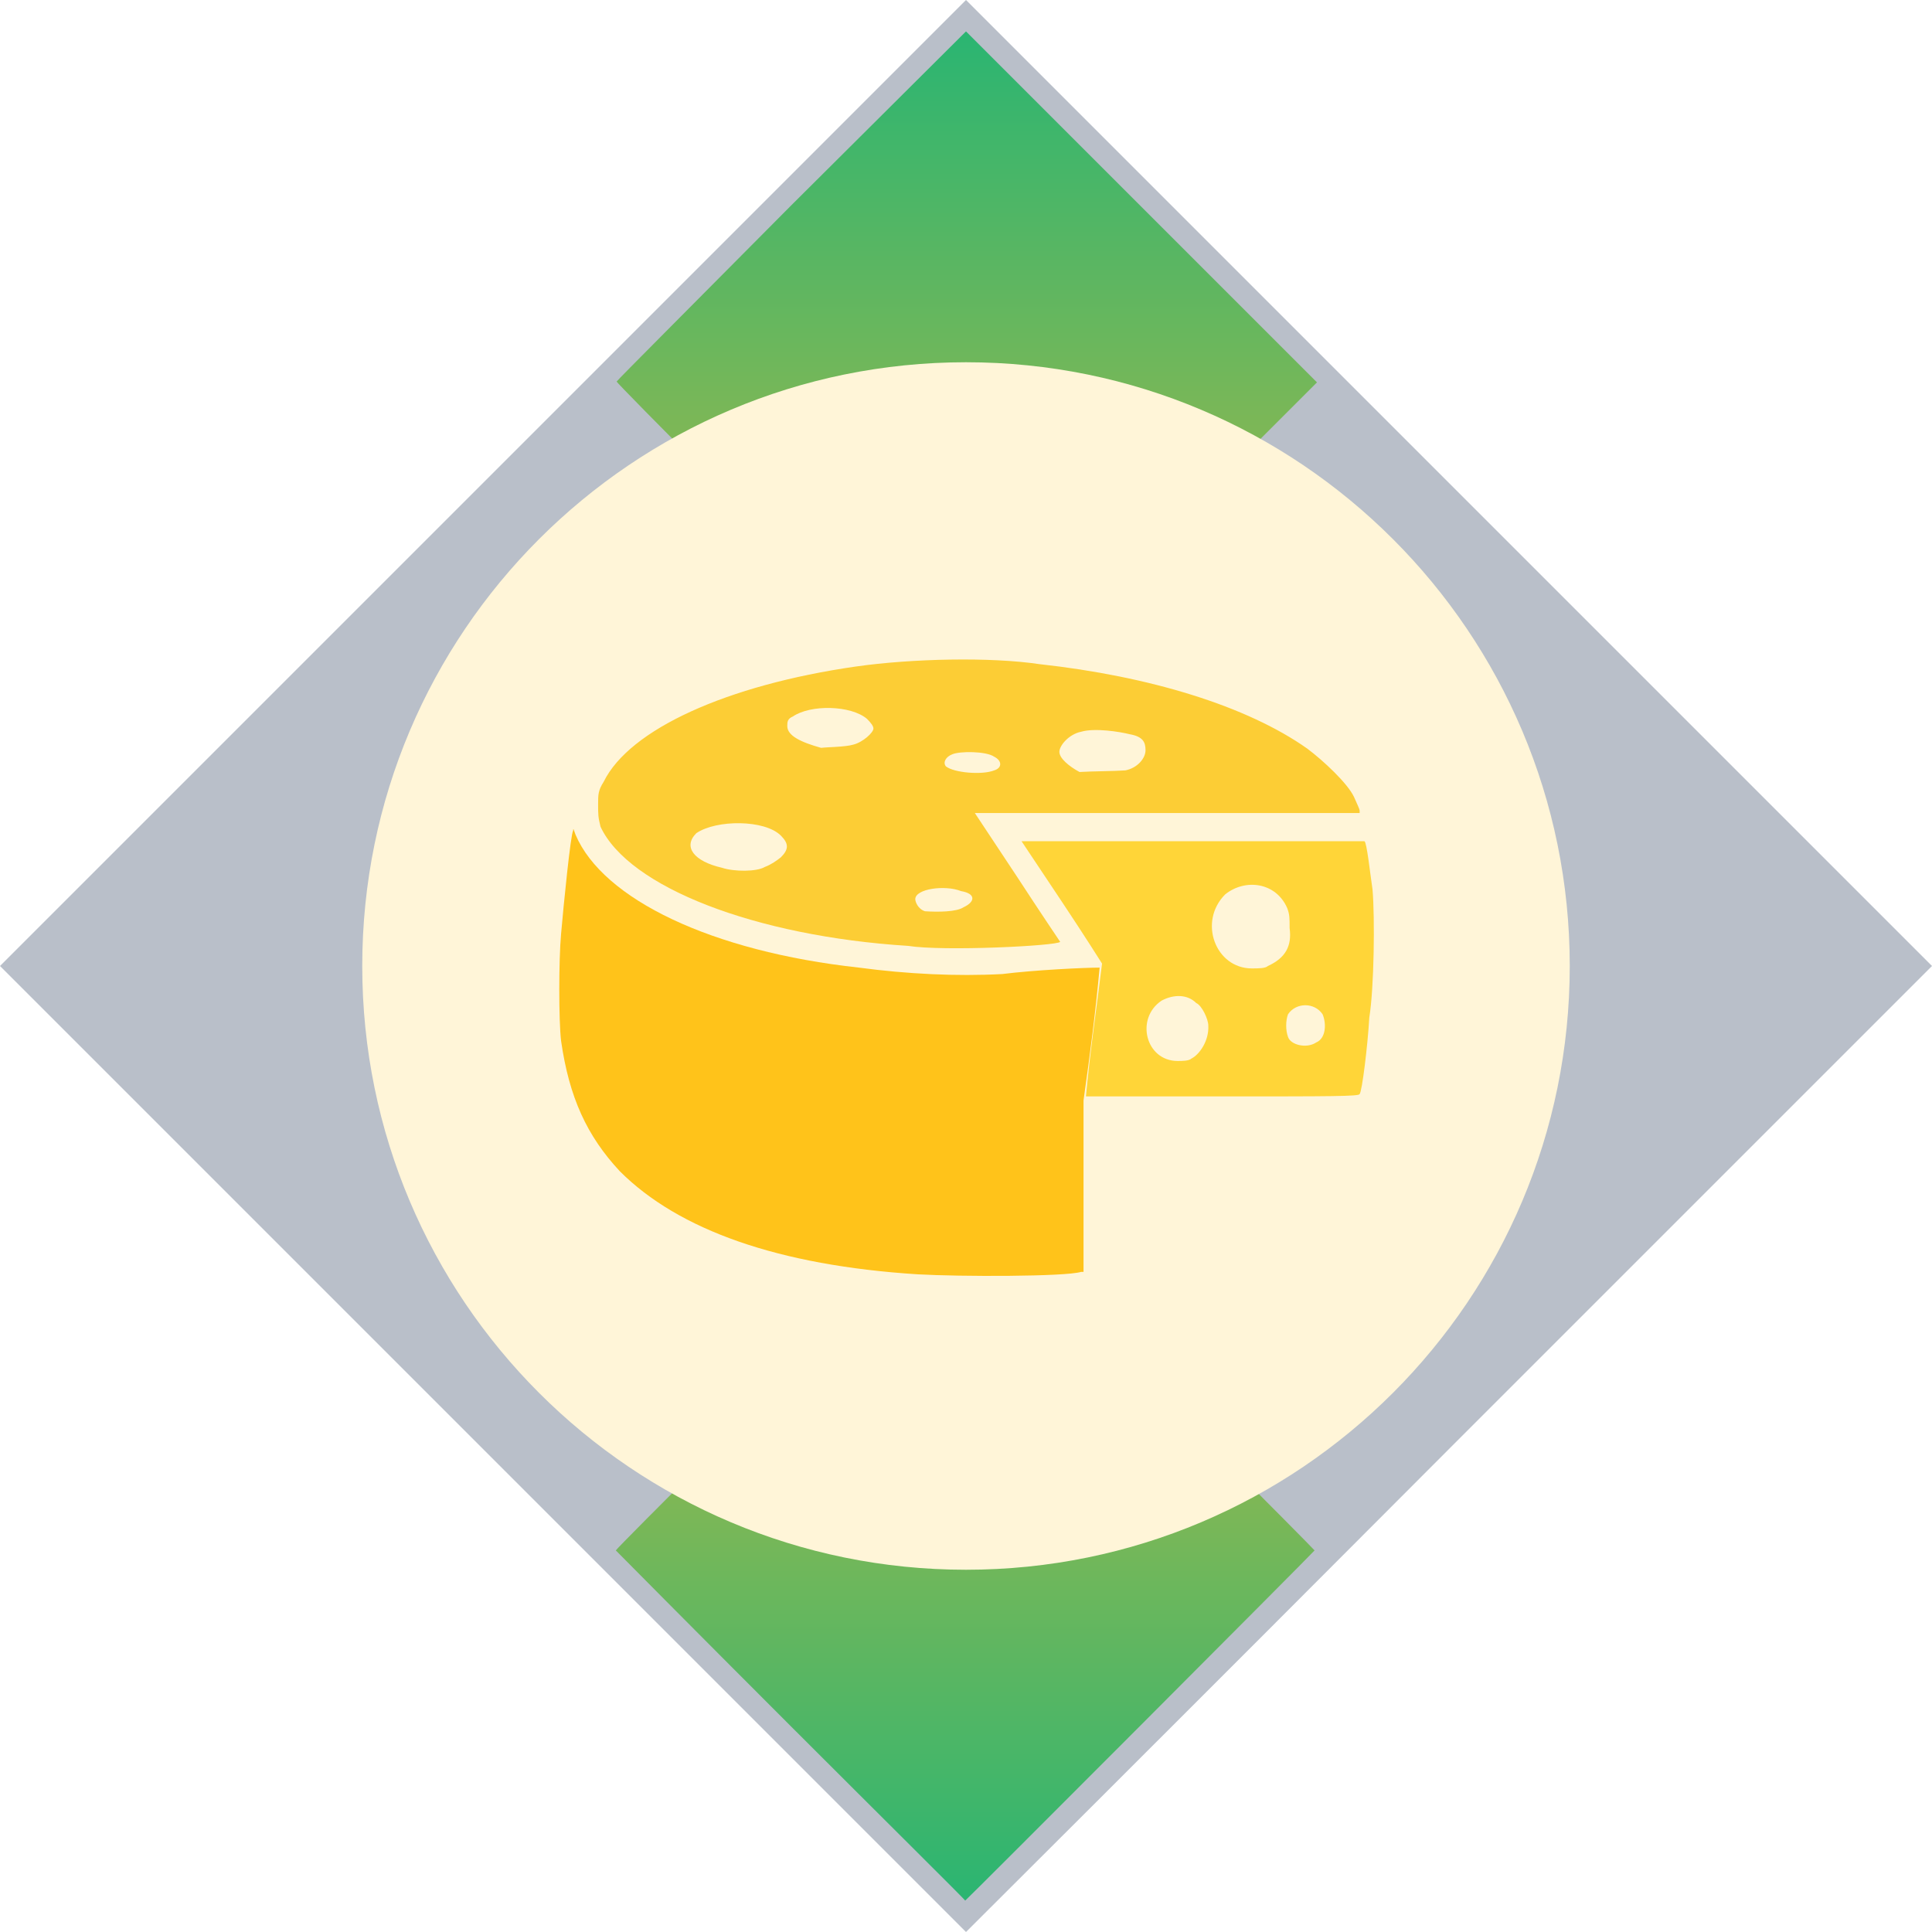
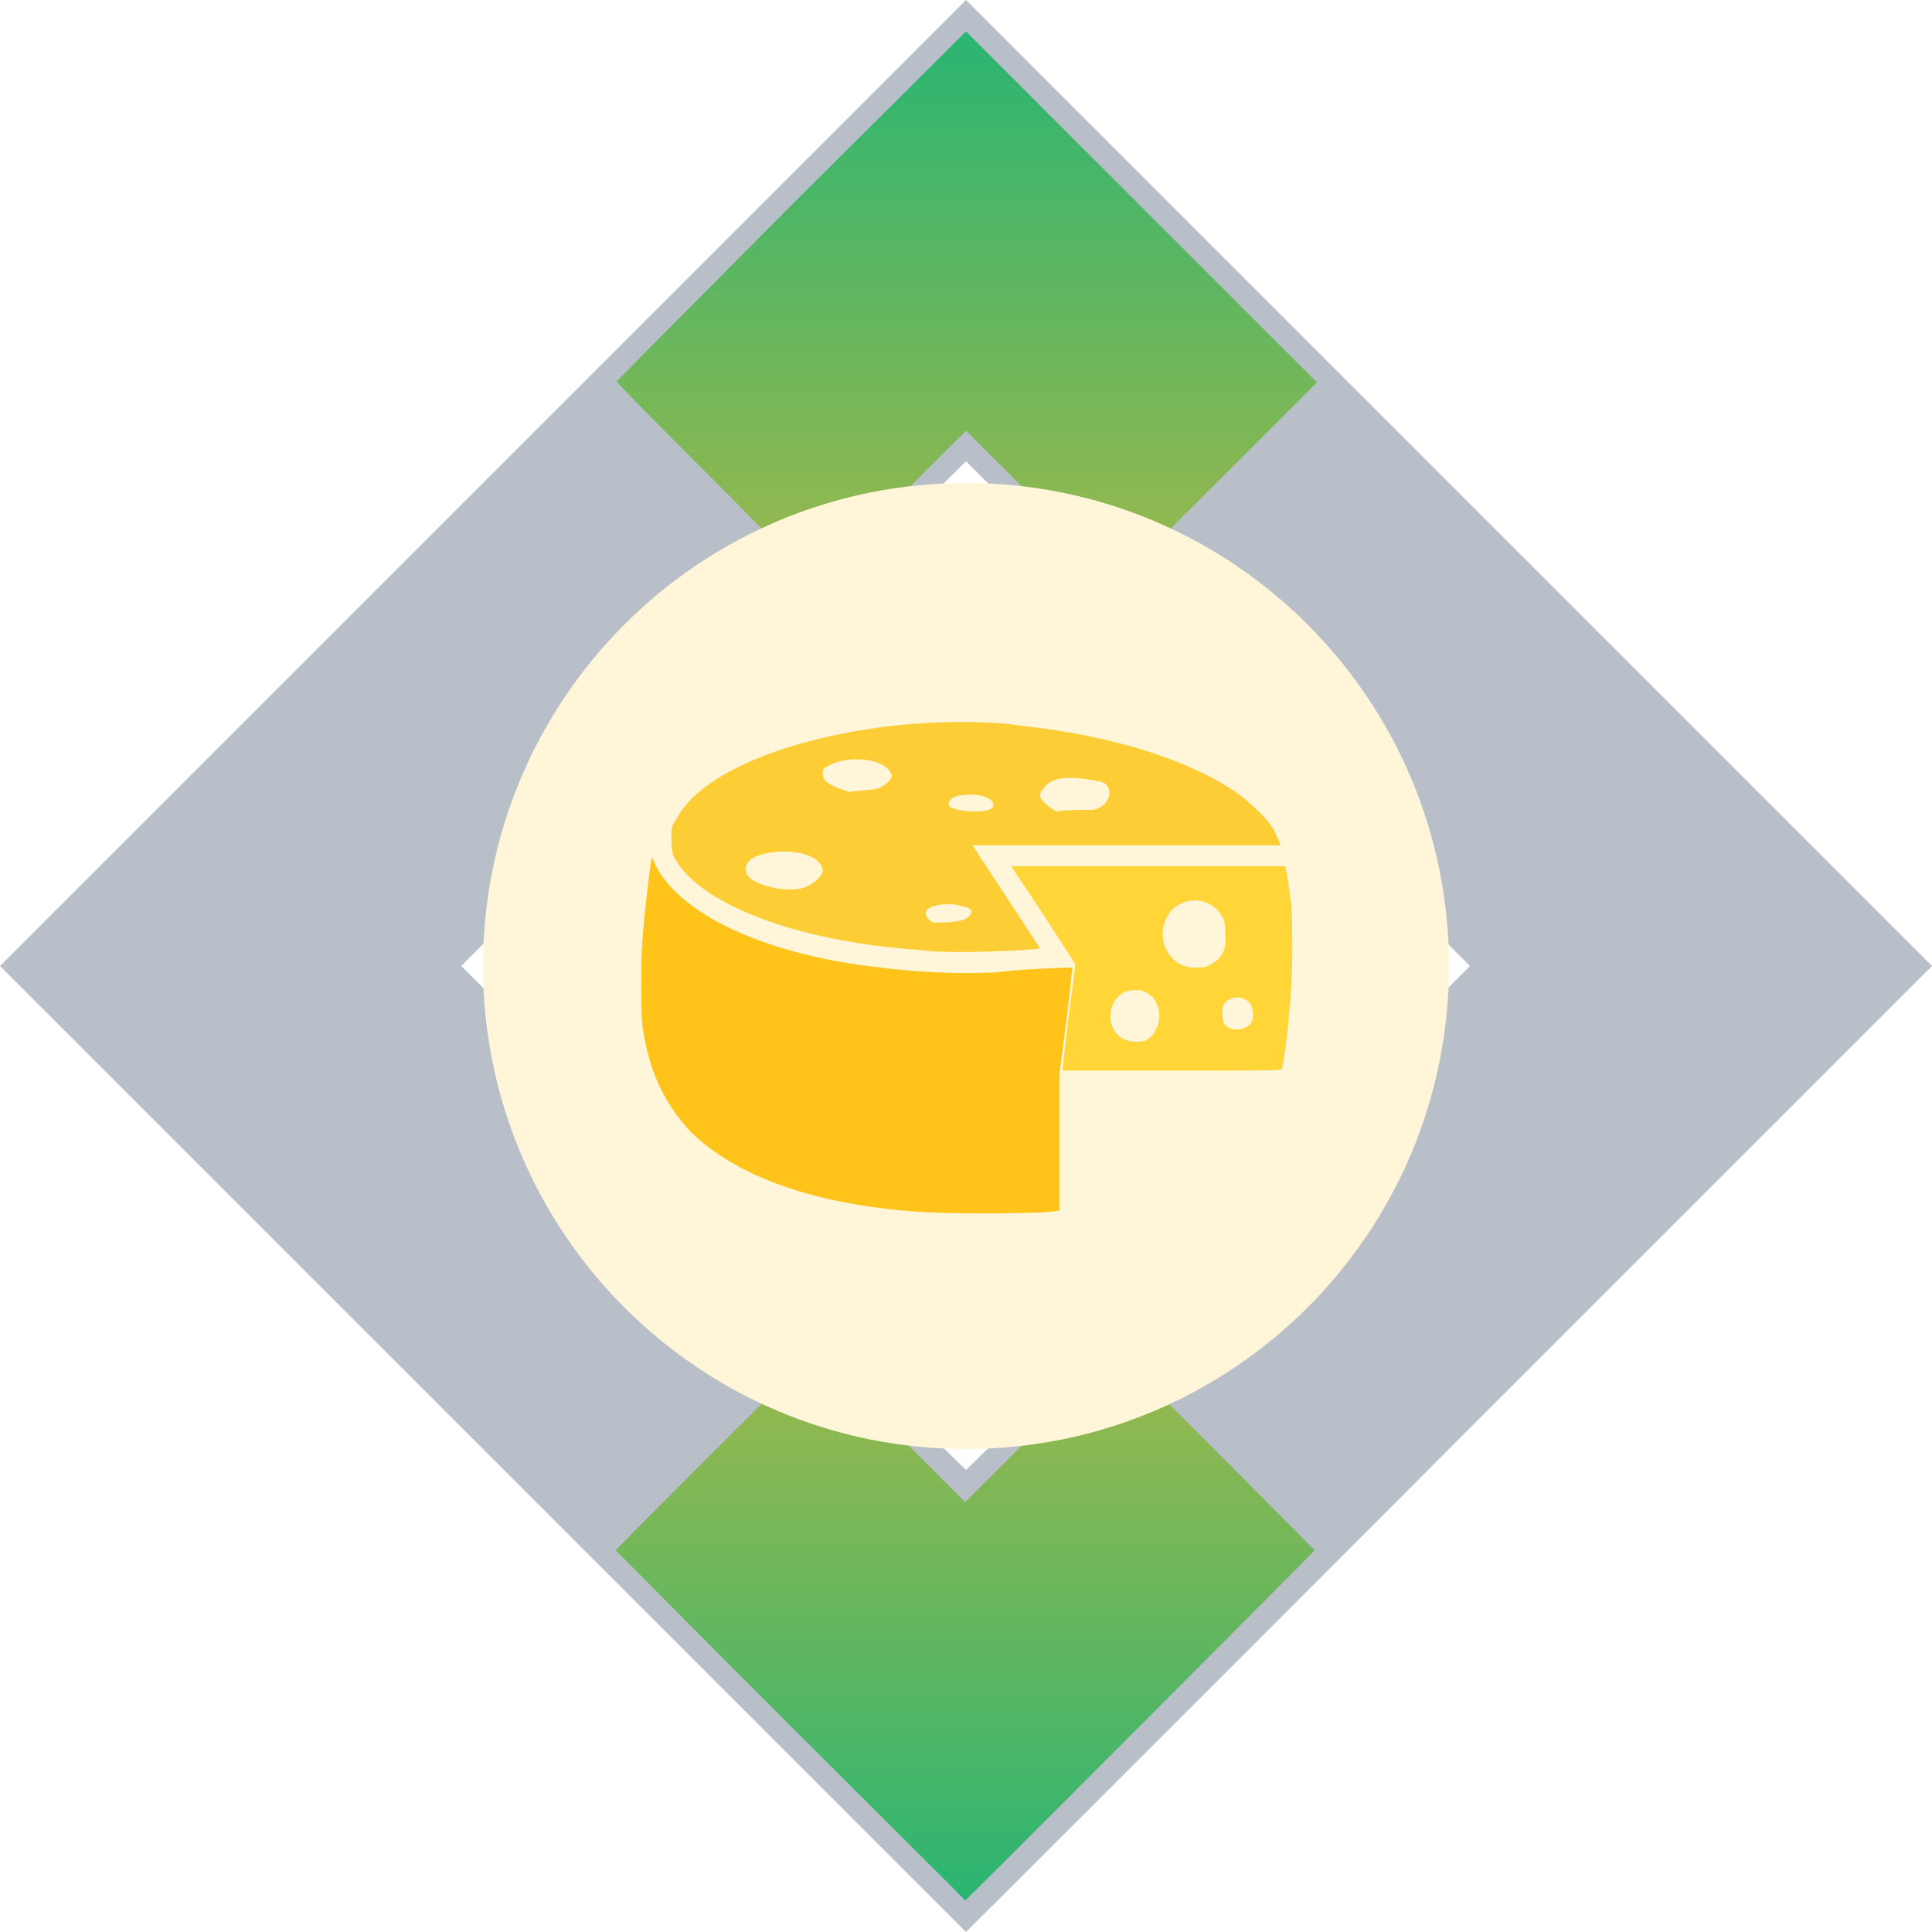
<svg xmlns="http://www.w3.org/2000/svg" version="1.1" id="Layer_1" x="0px" y="0px" viewBox="0 0 240 240" style="enable-background:new 0 0 240 240;" xml:space="preserve">
  <style type="text/css">
	.st0{fill:#B9BFC9;}
	.st1{fill:url(#SVGID_1_);}
	.st2{fill:url(#SVGID_2_);}
	.st3{fill:#FFF5D8;}
	.st4{fill:#FFC31A;}
	.st5{fill:#FFD538;}
	.st6{fill:#FCCD35;}
</style>
  <g>
    <path class="st0" d="M120,0L0,120l60,60c33,33,60,60,60,60s27.1-27,60-60l60-60L120,0z M151.4,151.3   c-17.2,17.2-31.3,31.3-31.4,31.3s-14.2-14.1-31.4-31.3L57.3,120l31.3-31.4L120,57.3l31.3,31.3l31.3,31.4L151.4,151.3z" />
    <g>
-       <linearGradient id="SVGID_1_" gradientUnits="userSpaceOnUse" x1="119.9" y1="275" x2="119.9" y2="206.826" gradientTransform="matrix(1 0 0 -1 0 443)">
+       <linearGradient id="SVGID_1_" gradientUnits="userSpaceOnUse" x1="119.9" y1="-147" x2="119.9" y2="-78.826" gradientTransform="matrix(1 0 0 1 0 315)">
        <stop offset="0" style="stop-color:#9CB84C" />
        <stop offset="1" style="stop-color:#2AB572" />
      </linearGradient>
      <path class="st1" d="M98.2,214.4c-11.9-11.9-21.7-21.8-21.7-21.8c0-0.2,24.5-24.6,24.6-24.6s4.3,4.2,9.5,9.3l9.3,9.3l9.3-9.3    c5.1-5.1,9.4-9.3,9.5-9.3c0.2,0,24.6,24.5,24.6,24.6s-43.3,43.5-43.4,43.5C120,236.1,110.2,226.4,98.2,214.4z" />
-       <linearGradient id="SVGID_2_" gradientUnits="userSpaceOnUse" x1="120.1" y1="370.7" x2="120.1" y2="439.1" gradientTransform="matrix(1 0 0 -1 0 443)">
+       <linearGradient id="SVGID_2_" gradientUnits="userSpaceOnUse" x1="120.1" y1="-242.7" x2="120.1" y2="-311.1" gradientTransform="matrix(1 0 0 1 0 315)">
        <stop offset="0" style="stop-color:#9CB84C" />
        <stop offset="1" style="stop-color:#2AB572" />
      </linearGradient>
      <path class="st2" d="M88.9,59.9c-6.8-6.8-12.3-12.4-12.3-12.5s9.8-9.9,21.7-21.9L120,3.9l21.8,21.8l21.8,21.8l-12.4,12.4    l-12.4,12.4l-9.4-9.4l-9.4-9.4l-9.4,9.4l-9.4,9.4L88.9,59.9L88.9,59.9z" />
    </g>
    <path class="st0" d="M103.2,136.8L86.5,120l16.8-16.8L120,86.5l16.7,16.8l16.8,16.8l-16.7,16.7c-9.2,9.2-16.7,16.7-16.8,16.7   S112.4,146,103.2,136.8z" />
  </g>
-   <circle class="st3" cx="120" cy="120" r="75" />
+   <circle class="st3" cx="120" cy="120" r="60" />
  <g id="layer102">
-     <path class="st4" d="M124.5,121c-5.7,0.3-11.8,0-17.8-0.8c-18.3-2-31.8-8.5-35.2-16.5c-0.2-0.5-0.3-1-0.3-0.5   c-0.3,0.3-1.2,9.3-1.5,12.8c-0.3,3.3-0.3,10.8,0,13.3c1,7,3.2,11.8,7.3,16.2c7.3,7.3,19.7,11.7,37,12.8c5.3,0.3,18.3,0.3,20.3-0.3   h0.3v-21.3c0.8-5.7,1.5-11,2-16.5C134.7,120.2,128.5,120.5,124.5,121z" />
-     <path class="st5" d="M170.5,110.5c-0.3-2-0.7-5.8-1-6c0,0-9.7,0-21.3,0h-21.3l5,7.5c2.8,4.2,5,7.7,5,7.7c-0.7,5.7-1.5,11-2,16.5   h16.8c13.7,0,17.2,0,17.2-0.3c0.3-0.3,1-6,1.2-9.5C170.7,122.7,170.8,114,170.5,110.5z M148,131.5c-0.3,0.3-1.2,0.3-1.7,0.3   c-4,0-5.3-5.3-2-7.5c1.5-0.8,3.2-0.8,4.3,0.3c0.7,0.3,1.5,2,1.5,2.8C150.2,129.3,149,131,148,131.5z M157.5,120   c-0.3,0.3-1.2,0.3-2,0.3c-4.5,0-6.7-5.8-3.3-9.2c2.5-2,6.3-1.5,7.7,1.7c0.3,0.8,0.3,1.2,0.3,2.5C160.5,117.5,159.7,119,157.5,120z    M163.5,129.5c-1.2,0.8-3.2,0.3-3.5-0.7c-0.3-0.8-0.3-2,0-2.8c1-1.5,3.3-1.5,4.3,0C164.8,127.2,164.7,129,163.5,129.5z" />
-     <path class="st6" d="M112.8,117.5c-19-1.2-34.7-7.3-38.2-14.8c-0.3-1.2-0.3-1.5-0.3-2.8c0-1.2,0-1.7,0.7-2.8   c3.2-6.5,15.3-12,31.3-14.3c7-1,16.8-1.2,22.8-0.3c13.7,1.5,25.8,5.2,33.3,10.5c2,1.5,5,4.3,5.8,6c0.3,0.7,0.7,1.5,0.7,1.7v0.3   h-23.8h-24l5.3,8c2.8,4.3,5.3,8,5.3,8C131.3,117.5,117.2,118.2,112.8,117.5z M119.7,112.7c1.5-0.7,1.5-1.7-0.3-2   c-2-0.8-5.7-0.3-5.7,1c0,0.3,0.3,1.2,1.2,1.5C116.5,113.3,118.8,113.3,119.7,112.7z M95,107.7c0.8-0.3,1.5-0.8,2-1.2   c1-1,1-1.7,0-2.7c-2-2-8-2-10.5-0.3c-1.7,1.7-0.3,3.5,3.2,4.3C91.2,108.3,94,108.3,95,107.7z M123.5,95.7c1-0.3,1-1.2,0-1.7   c-1-0.7-4.3-0.7-5.2-0.3c-0.8,0.3-1.2,1-0.8,1.5C118.5,96,122,96.3,123.5,95.7z M139.8,95.7c1.5-0.3,2.5-1.5,2.5-2.5   c0-1-0.3-1.7-2-2c-1.2-0.3-4.3-0.8-6-0.3c-1.5,0.3-2.7,1.7-2.7,2.5c0,0.8,1.2,1.8,2.5,2.5C135.7,95.8,138.5,95.8,139.8,95.7z    M106,92.5c1.2-0.3,2.5-1.5,2.5-2c0-0.3-0.3-0.7-0.8-1.2c-2-1.7-7-1.8-9.2-0.3c-0.7,0.3-0.7,0.7-0.7,1.2c0,1.2,1.7,2,4.2,2.7   C102.8,92.8,105,92.8,106,92.5z" />
+     <path class="st4" d="M123.6,120.8c-4.6,0.2-9.4,0-14.2-0.6c-14.6-1.6-25.4-6.8-28.2-13.2c-0.2-0.4-0.2-0.8-0.2-0.4   c-0.2,0.2-1,7.4-1.2,10.2c-0.2,2.6-0.2,8.6,0,10.6c0.8,5.6,2.6,9.4,5.8,13c5.8,5.8,15.8,9.4,29.6,10.2c4.2,0.2,14.6,0.2,16.2-0.2   h0.2v-17c0.6-4.6,1.2-8.8,1.6-13.2C131.8,120.2,126.8,120.4,123.6,120.8z" />
+     <path class="st5" d="M160.4,112.4c-0.2-1.6-0.6-4.6-0.8-4.8c0,0-7.8,0-17,0h-17l4,6c2.2,3.4,4,6.2,4,6.2c-0.6,4.6-1.2,8.8-1.6,13.2   h13.4c11,0,13.8,0,13.8-0.2c0.2-0.2,0.8-4.8,1-7.6C160.6,122.2,160.6,115.2,160.4,112.4z M142.4,129.2c-0.2,0.2-1,0.2-1.4,0.2   c-3.2,0-4.2-4.2-1.6-6c1.2-0.6,2.6-0.6,3.4,0.2c0.6,0.2,1.2,1.6,1.2,2.2C144.2,127.4,143.2,128.8,142.4,129.2z M150,120   c-0.2,0.2-1,0.2-1.6,0.2c-3.6,0-5.4-4.6-2.6-7.4c2-1.6,5-1.2,6.2,1.4c0.2,0.6,0.2,1,0.2,2C152.4,118,151.8,119.2,150,120z    M154.8,127.6c-1,0.6-2.6,0.2-2.8-0.6c-0.2-0.6-0.2-1.6,0-2.2c0.8-1.2,2.6-1.2,3.4,0C155.8,125.8,155.8,127.2,154.8,127.6z" />
+     <path class="st6" d="M114.2,118c-15.2-1-27.8-5.8-30.6-11.8c-0.2-1-0.2-1.2-0.2-2.2c0-1,0-1.4,0.6-2.2c2.6-5.2,12.2-9.6,25-11.4   c5.6-0.8,13.4-1,18.2-0.2c11,1.2,20.6,4.2,26.6,8.4c1.6,1.2,4,3.4,4.6,4.8c0.2,0.6,0.6,1.2,0.6,1.4v0.2h-19h-19.2l4.2,6.4   c2.2,3.4,4.2,6.4,4.2,6.4C129,118,117.8,118.6,114.2,118z M119.8,114.2c1.2-0.6,1.2-1.4-0.2-1.6c-1.6-0.6-4.6-0.2-4.6,0.8   c0,0.2,0.2,1,1,1.2C117.2,114.6,119,114.6,119.8,114.2z M100,110.2c0.6-0.2,1.2-0.6,1.6-1c0.8-0.8,0.8-1.4,0-2.2   c-1.6-1.6-6.4-1.6-8.4-0.2c-1.4,1.4-0.2,2.8,2.6,3.4C97,110.6,99.2,110.6,100,110.2z M122.8,100.6c0.8-0.2,0.8-1,0-1.4   c-0.8-0.6-3.4-0.6-4.2-0.2c-0.6,0.2-1,0.8-0.6,1.2C118.8,100.8,121.6,101,122.8,100.6z M135.8,100.6c1.2-0.2,2-1.2,2-2   s-0.2-1.4-1.6-1.6c-1-0.2-3.4-0.6-4.8-0.2c-1.2,0.2-2.2,1.4-2.2,2c0,0.6,1,1.4,2,2C132.6,100.6,134.8,100.6,135.8,100.6z M108.8,98   c1-0.2,2-1.2,2-1.6c0-0.2-0.2-0.6-0.6-1c-1.6-1.4-5.6-1.4-7.4-0.2c-0.6,0.2-0.6,0.6-0.6,1c0,1,1.4,1.6,3.4,2.2   C106.2,98.2,108,98.2,108.8,98z" />
  </g>
</svg>
